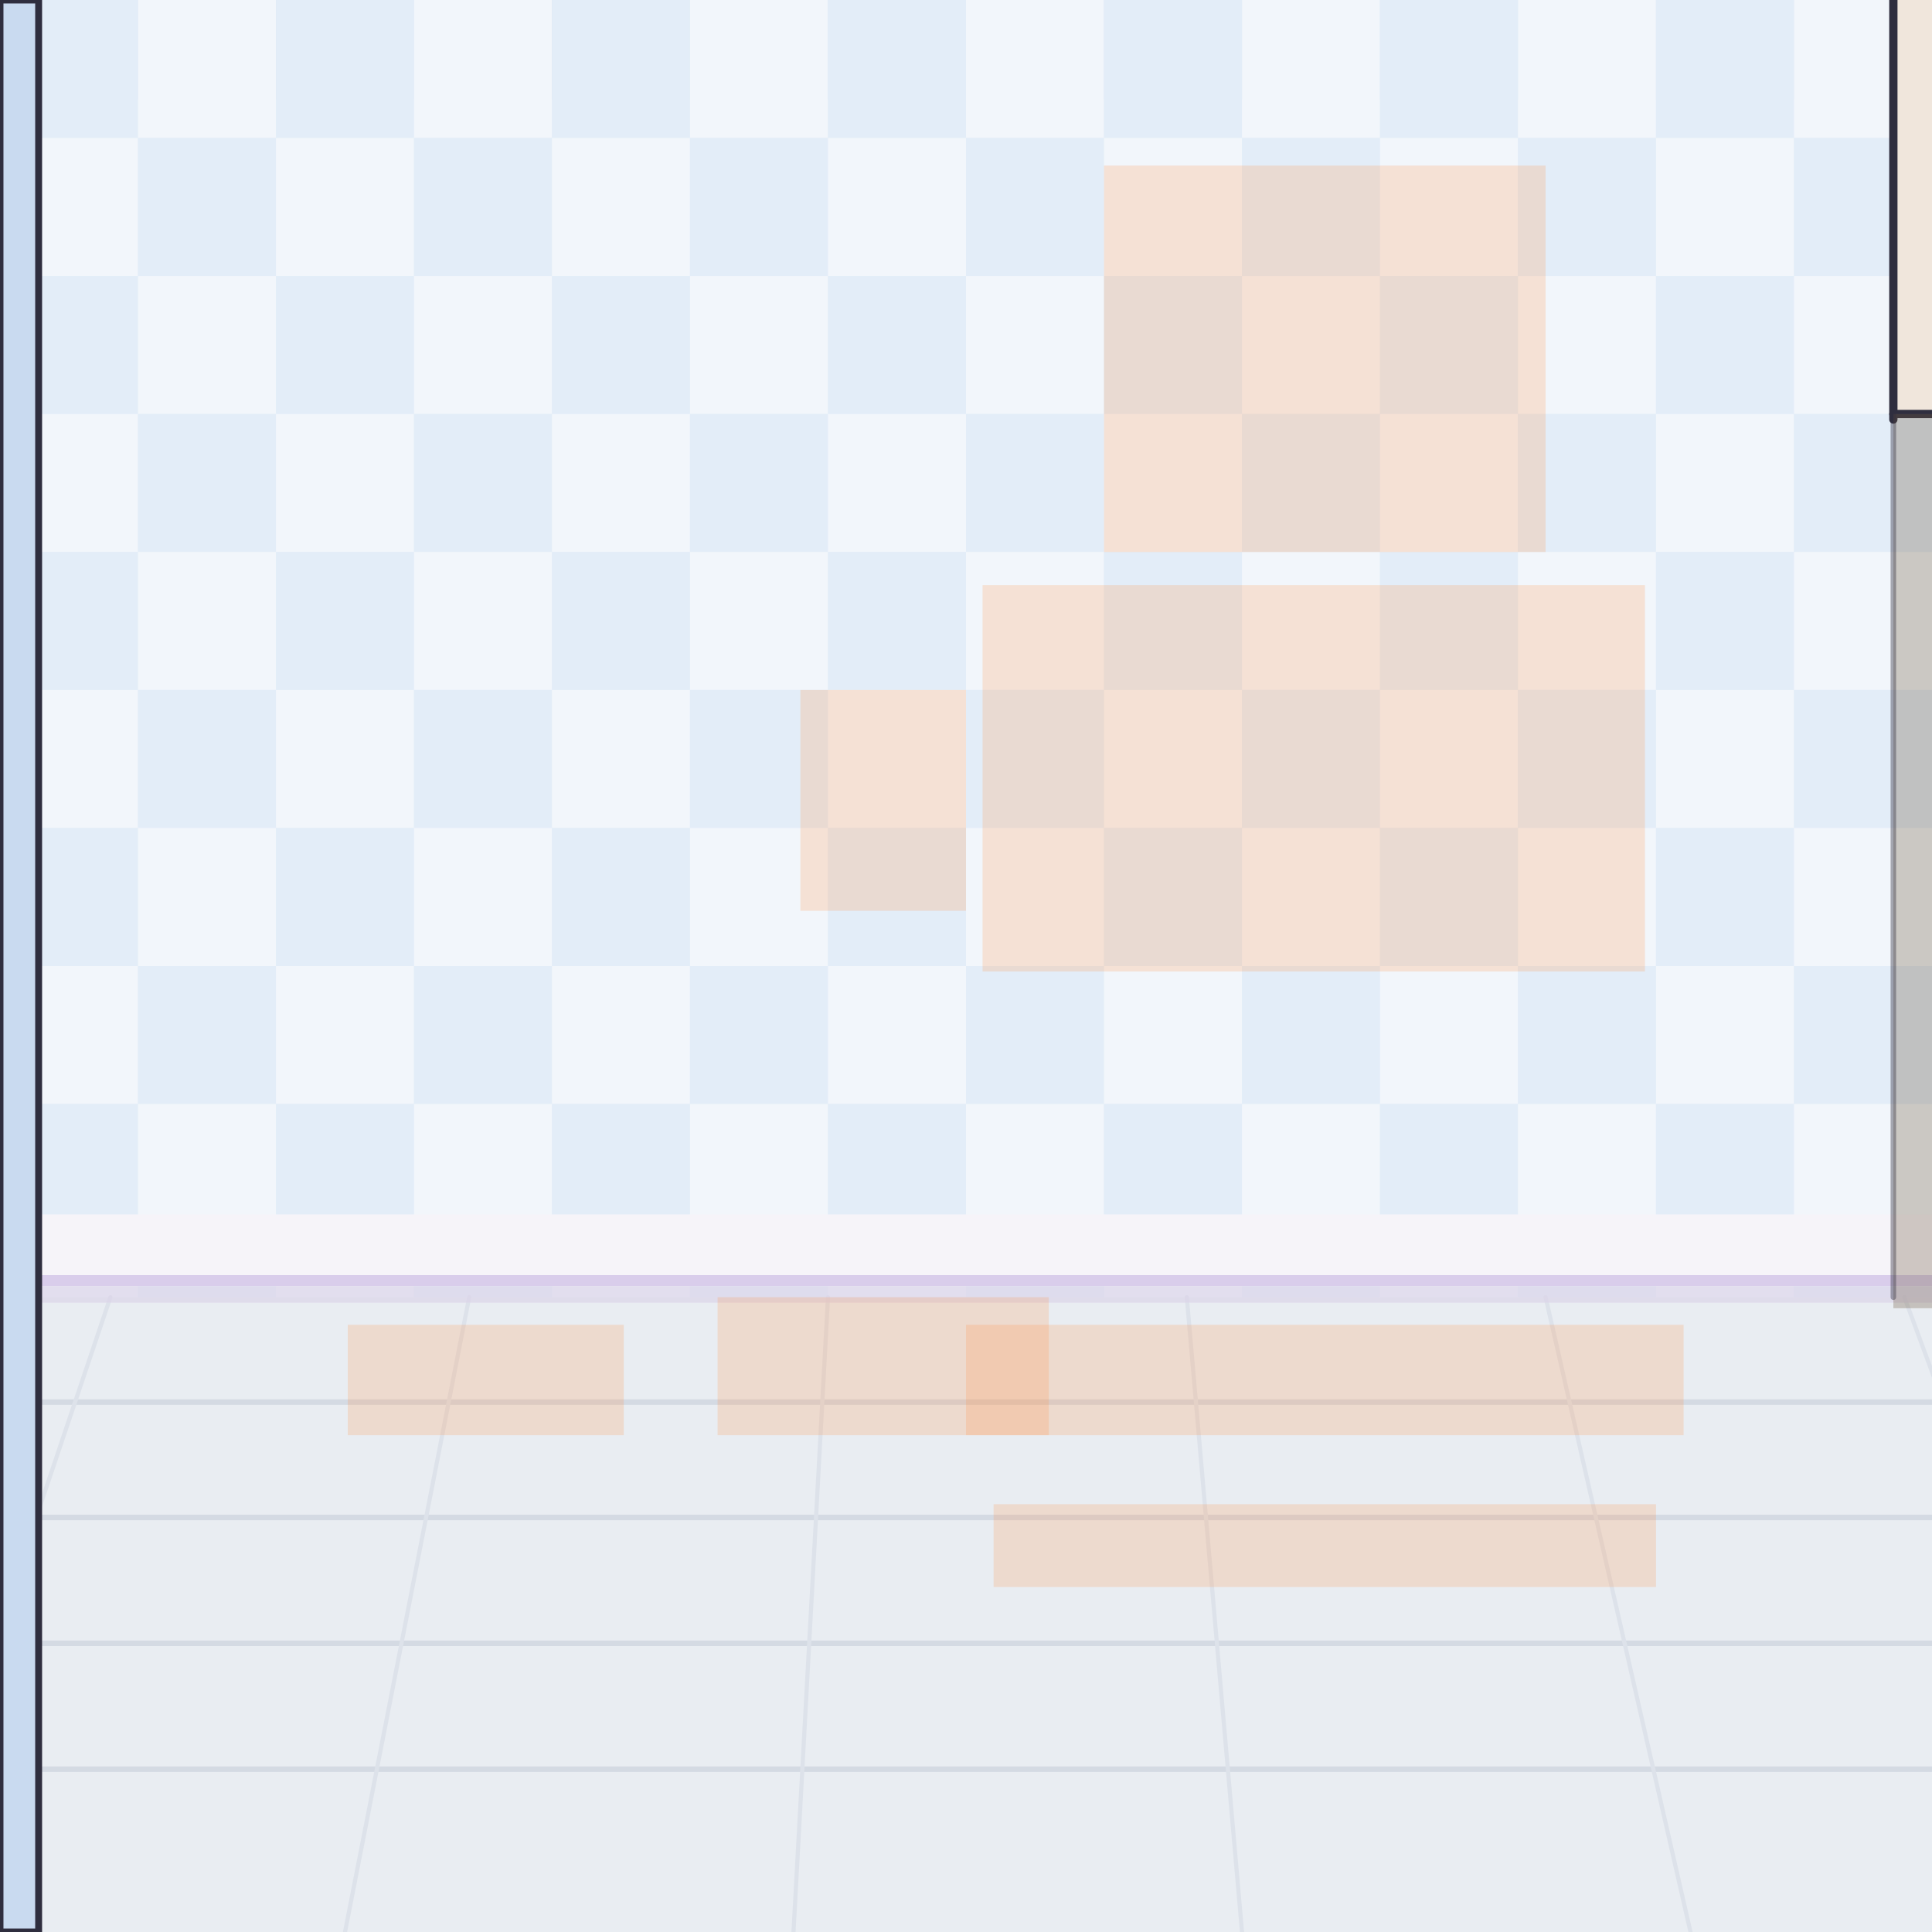
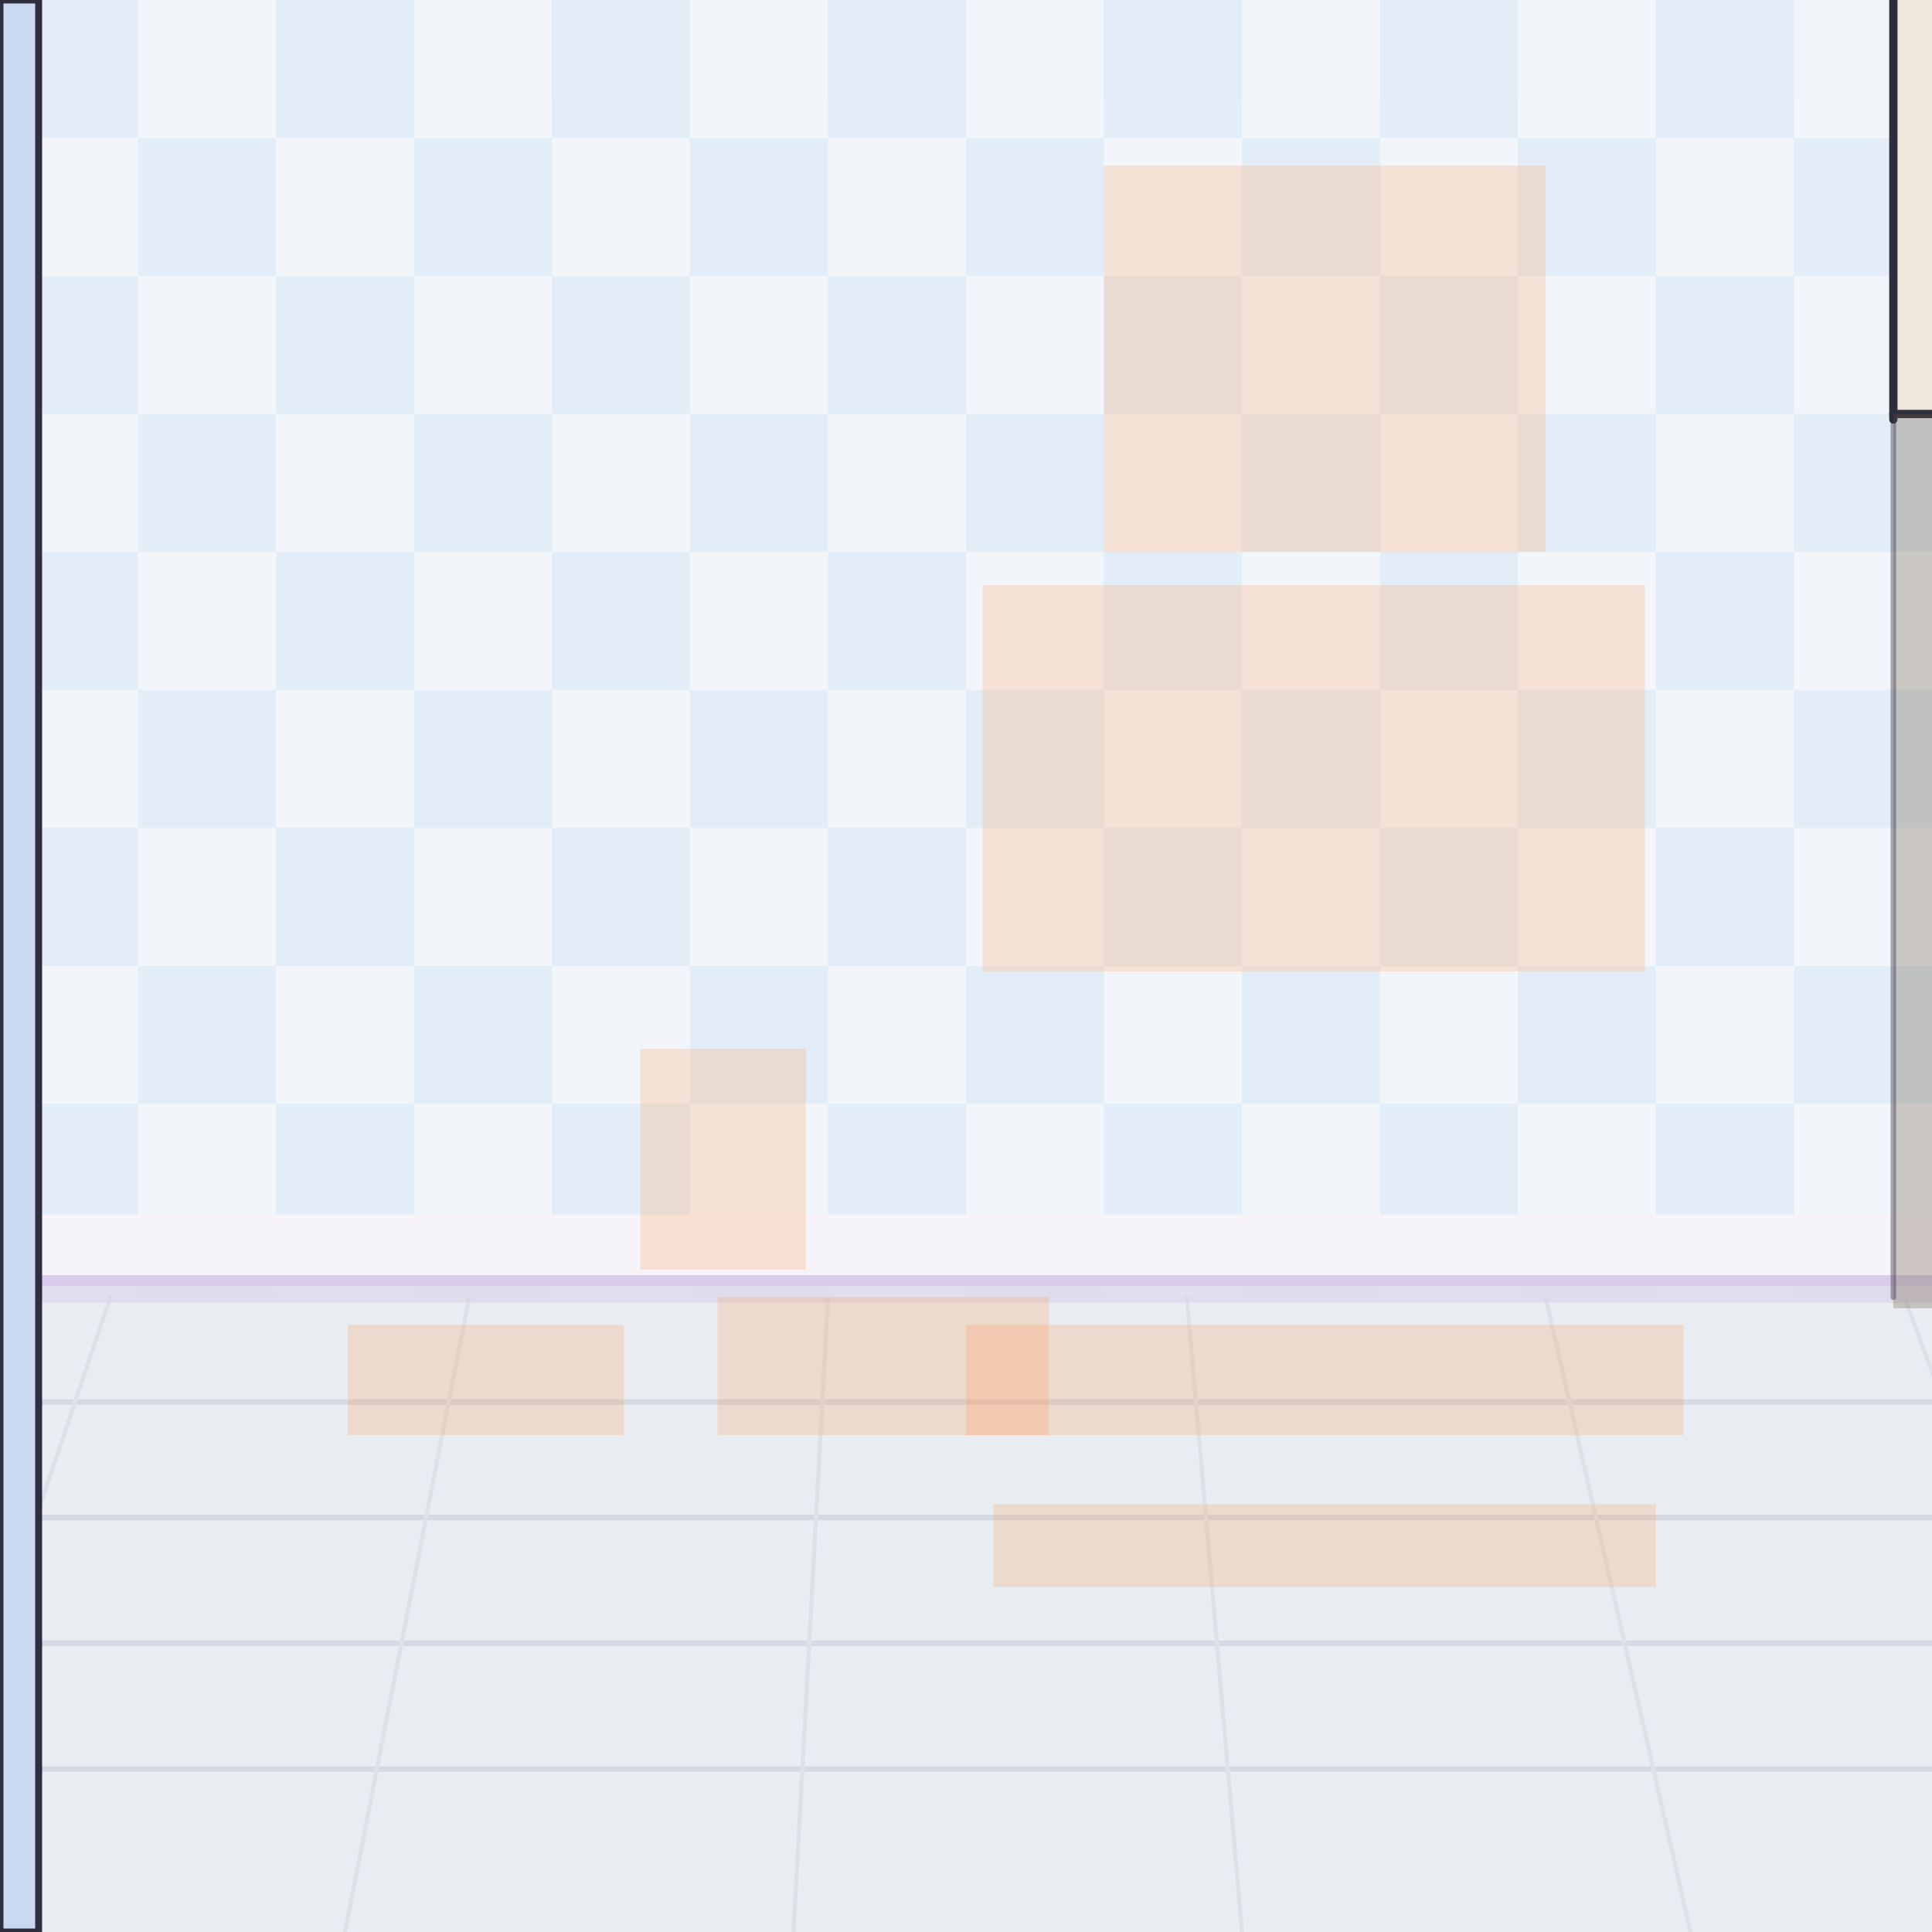
<svg xmlns="http://www.w3.org/2000/svg" viewBox="0 0 700 700" width="700" height="700">
  <g id="stěna">
    <rect x="0" y="0" width="700" height="470" fill="#E3EDF8" stroke="none" />
    <rect x="0" y="0" width="700" height="36" fill="#C9DAF0" stroke="none" opacity="0.6" />
  </g>
  <g id="kachličky">
    <rect x="0" y="0" width="50" height="50" fill="#E3EDF8" stroke="none" />
    <rect x="50" y="0" width="50" height="50" fill="#F2F6FB" stroke="none" />
    <rect x="100" y="0" width="50" height="50" fill="#E3EDF8" stroke="none" />
    <rect x="150" y="0" width="50" height="50" fill="#F2F6FB" stroke="none" />
    <rect x="200" y="0" width="50" height="50" fill="#E3EDF8" stroke="none" />
    <rect x="250" y="0" width="50" height="50" fill="#F2F6FB" stroke="none" />
    <rect x="300" y="0" width="50" height="50" fill="#E3EDF8" stroke="none" />
    <rect x="350" y="0" width="50" height="50" fill="#F2F6FB" stroke="none" />
    <rect x="400" y="0" width="50" height="50" fill="#E3EDF8" stroke="none" />
    <rect x="450" y="0" width="50" height="50" fill="#F2F6FB" stroke="none" />
    <rect x="500" y="0" width="50" height="50" fill="#E3EDF8" stroke="none" />
    <rect x="550" y="0" width="50" height="50" fill="#F2F6FB" stroke="none" />
    <rect x="600" y="0" width="50" height="50" fill="#E3EDF8" stroke="none" />
    <rect x="650" y="0" width="50" height="50" fill="#F2F6FB" stroke="none" />
    <rect x="-50" y="50" width="50" height="50" fill="#E3EDF8" stroke="none" />
    <rect x="0" y="50" width="50" height="50" fill="#F2F6FB" stroke="none" />
    <rect x="50" y="50" width="50" height="50" fill="#E3EDF8" stroke="none" />
    <rect x="100" y="50" width="50" height="50" fill="#F2F6FB" stroke="none" />
    <rect x="150" y="50" width="50" height="50" fill="#E3EDF8" stroke="none" />
    <rect x="200" y="50" width="50" height="50" fill="#F2F6FB" stroke="none" />
    <rect x="250" y="50" width="50" height="50" fill="#E3EDF8" stroke="none" />
    <rect x="300" y="50" width="50" height="50" fill="#F2F6FB" stroke="none" />
    <rect x="350" y="50" width="50" height="50" fill="#E3EDF8" stroke="none" />
    <rect x="400" y="50" width="50" height="50" fill="#F2F6FB" stroke="none" />
    <rect x="450" y="50" width="50" height="50" fill="#E3EDF8" stroke="none" />
    <rect x="500" y="50" width="50" height="50" fill="#F2F6FB" stroke="none" />
    <rect x="550" y="50" width="50" height="50" fill="#E3EDF8" stroke="none" />
    <rect x="600" y="50" width="50" height="50" fill="#F2F6FB" stroke="none" />
    <rect x="650" y="50" width="50" height="50" fill="#E3EDF8" stroke="none" />
    <rect x="0" y="100" width="50" height="50" fill="#E3EDF8" stroke="none" />
    <rect x="50" y="100" width="50" height="50" fill="#F2F6FB" stroke="none" />
    <rect x="100" y="100" width="50" height="50" fill="#E3EDF8" stroke="none" />
    <rect x="150" y="100" width="50" height="50" fill="#F2F6FB" stroke="none" />
    <rect x="200" y="100" width="50" height="50" fill="#E3EDF8" stroke="none" />
    <rect x="250" y="100" width="50" height="50" fill="#F2F6FB" stroke="none" />
    <rect x="300" y="100" width="50" height="50" fill="#E3EDF8" stroke="none" />
    <rect x="350" y="100" width="50" height="50" fill="#F2F6FB" stroke="none" />
    <rect x="400" y="100" width="50" height="50" fill="#E3EDF8" stroke="none" />
    <rect x="450" y="100" width="50" height="50" fill="#F2F6FB" stroke="none" />
    <rect x="500" y="100" width="50" height="50" fill="#E3EDF8" stroke="none" />
    <rect x="550" y="100" width="50" height="50" fill="#F2F6FB" stroke="none" />
    <rect x="600" y="100" width="50" height="50" fill="#E3EDF8" stroke="none" />
    <rect x="650" y="100" width="50" height="50" fill="#F2F6FB" stroke="none" />
    <rect x="-50" y="150" width="50" height="50" fill="#E3EDF8" stroke="none" />
    <rect x="0" y="150" width="50" height="50" fill="#F2F6FB" stroke="none" />
    <rect x="50" y="150" width="50" height="50" fill="#E3EDF8" stroke="none" />
    <rect x="100" y="150" width="50" height="50" fill="#F2F6FB" stroke="none" />
    <rect x="150" y="150" width="50" height="50" fill="#E3EDF8" stroke="none" />
    <rect x="200" y="150" width="50" height="50" fill="#F2F6FB" stroke="none" />
    <rect x="250" y="150" width="50" height="50" fill="#E3EDF8" stroke="none" />
    <rect x="300" y="150" width="50" height="50" fill="#F2F6FB" stroke="none" />
    <rect x="350" y="150" width="50" height="50" fill="#E3EDF8" stroke="none" />
    <rect x="400" y="150" width="50" height="50" fill="#F2F6FB" stroke="none" />
    <rect x="450" y="150" width="50" height="50" fill="#E3EDF8" stroke="none" />
    <rect x="500" y="150" width="50" height="50" fill="#F2F6FB" stroke="none" />
    <rect x="550" y="150" width="50" height="50" fill="#E3EDF8" stroke="none" />
    <rect x="600" y="150" width="50" height="50" fill="#F2F6FB" stroke="none" />
    <rect x="650" y="150" width="50" height="50" fill="#E3EDF8" stroke="none" />
    <rect x="0" y="200" width="50" height="50" fill="#E3EDF8" stroke="none" />
    <rect x="50" y="200" width="50" height="50" fill="#F2F6FB" stroke="none" />
    <rect x="100" y="200" width="50" height="50" fill="#E3EDF8" stroke="none" />
    <rect x="150" y="200" width="50" height="50" fill="#F2F6FB" stroke="none" />
    <rect x="200" y="200" width="50" height="50" fill="#E3EDF8" stroke="none" />
    <rect x="250" y="200" width="50" height="50" fill="#F2F6FB" stroke="none" />
    <rect x="300" y="200" width="50" height="50" fill="#E3EDF8" stroke="none" />
    <rect x="350" y="200" width="50" height="50" fill="#F2F6FB" stroke="none" />
    <rect x="400" y="200" width="50" height="50" fill="#E3EDF8" stroke="none" />
    <rect x="450" y="200" width="50" height="50" fill="#F2F6FB" stroke="none" />
    <rect x="500" y="200" width="50" height="50" fill="#E3EDF8" stroke="none" />
    <rect x="550" y="200" width="50" height="50" fill="#F2F6FB" stroke="none" />
    <rect x="600" y="200" width="50" height="50" fill="#E3EDF8" stroke="none" />
    <rect x="650" y="200" width="50" height="50" fill="#F2F6FB" stroke="none" />
    <rect x="-50" y="250" width="50" height="50" fill="#E3EDF8" stroke="none" />
    <rect x="0" y="250" width="50" height="50" fill="#F2F6FB" stroke="none" />
    <rect x="50" y="250" width="50" height="50" fill="#E3EDF8" stroke="none" />
    <rect x="100" y="250" width="50" height="50" fill="#F2F6FB" stroke="none" />
    <rect x="150" y="250" width="50" height="50" fill="#E3EDF8" stroke="none" />
    <rect x="200" y="250" width="50" height="50" fill="#F2F6FB" stroke="none" />
    <rect x="250" y="250" width="50" height="50" fill="#E3EDF8" stroke="none" />
    <rect x="300" y="250" width="50" height="50" fill="#F2F6FB" stroke="none" />
    <rect x="350" y="250" width="50" height="50" fill="#E3EDF8" stroke="none" />
    <rect x="400" y="250" width="50" height="50" fill="#F2F6FB" stroke="none" />
    <rect x="450" y="250" width="50" height="50" fill="#E3EDF8" stroke="none" />
    <rect x="500" y="250" width="50" height="50" fill="#F2F6FB" stroke="none" />
    <rect x="550" y="250" width="50" height="50" fill="#E3EDF8" stroke="none" />
    <rect x="600" y="250" width="50" height="50" fill="#F2F6FB" stroke="none" />
    <rect x="650" y="250" width="50" height="50" fill="#E3EDF8" stroke="none" />
    <rect x="0" y="300" width="50" height="50" fill="#E3EDF8" stroke="none" />
    <rect x="50" y="300" width="50" height="50" fill="#F2F6FB" stroke="none" />
    <rect x="100" y="300" width="50" height="50" fill="#E3EDF8" stroke="none" />
    <rect x="150" y="300" width="50" height="50" fill="#F2F6FB" stroke="none" />
    <rect x="200" y="300" width="50" height="50" fill="#E3EDF8" stroke="none" />
    <rect x="250" y="300" width="50" height="50" fill="#F2F6FB" stroke="none" />
    <rect x="300" y="300" width="50" height="50" fill="#E3EDF8" stroke="none" />
    <rect x="350" y="300" width="50" height="50" fill="#F2F6FB" stroke="none" />
    <rect x="400" y="300" width="50" height="50" fill="#E3EDF8" stroke="none" />
    <rect x="450" y="300" width="50" height="50" fill="#F2F6FB" stroke="none" />
    <rect x="500" y="300" width="50" height="50" fill="#E3EDF8" stroke="none" />
    <rect x="550" y="300" width="50" height="50" fill="#F2F6FB" stroke="none" />
    <rect x="600" y="300" width="50" height="50" fill="#E3EDF8" stroke="none" />
    <rect x="650" y="300" width="50" height="50" fill="#F2F6FB" stroke="none" />
    <rect x="-50" y="350" width="50" height="50" fill="#E3EDF8" stroke="none" />
    <rect x="0" y="350" width="50" height="50" fill="#F2F6FB" stroke="none" />
    <rect x="50" y="350" width="50" height="50" fill="#E3EDF8" stroke="none" />
    <rect x="100" y="350" width="50" height="50" fill="#F2F6FB" stroke="none" />
    <rect x="150" y="350" width="50" height="50" fill="#E3EDF8" stroke="none" />
    <rect x="200" y="350" width="50" height="50" fill="#F2F6FB" stroke="none" />
    <rect x="250" y="350" width="50" height="50" fill="#E3EDF8" stroke="none" />
    <rect x="300" y="350" width="50" height="50" fill="#F2F6FB" stroke="none" />
    <rect x="350" y="350" width="50" height="50" fill="#E3EDF8" stroke="none" />
    <rect x="400" y="350" width="50" height="50" fill="#F2F6FB" stroke="none" />
    <rect x="450" y="350" width="50" height="50" fill="#E3EDF8" stroke="none" />
    <rect x="500" y="350" width="50" height="50" fill="#F2F6FB" stroke="none" />
    <rect x="550" y="350" width="50" height="50" fill="#E3EDF8" stroke="none" />
    <rect x="600" y="350" width="50" height="50" fill="#F2F6FB" stroke="none" />
    <rect x="650" y="350" width="50" height="50" fill="#E3EDF8" stroke="none" />
    <rect x="0" y="400" width="50" height="50" fill="#E3EDF8" stroke="none" />
    <rect x="50" y="400" width="50" height="50" fill="#F2F6FB" stroke="none" />
    <rect x="100" y="400" width="50" height="50" fill="#E3EDF8" stroke="none" />
    <rect x="150" y="400" width="50" height="50" fill="#F2F6FB" stroke="none" />
    <rect x="200" y="400" width="50" height="50" fill="#E3EDF8" stroke="none" />
    <rect x="250" y="400" width="50" height="50" fill="#F2F6FB" stroke="none" />
    <rect x="300" y="400" width="50" height="50" fill="#E3EDF8" stroke="none" />
    <rect x="350" y="400" width="50" height="50" fill="#F2F6FB" stroke="none" />
    <rect x="400" y="400" width="50" height="50" fill="#E3EDF8" stroke="none" />
    <rect x="450" y="400" width="50" height="50" fill="#F2F6FB" stroke="none" />
    <rect x="500" y="400" width="50" height="50" fill="#E3EDF8" stroke="none" />
    <rect x="550" y="400" width="50" height="50" fill="#F2F6FB" stroke="none" />
    <rect x="600" y="400" width="50" height="50" fill="#E3EDF8" stroke="none" />
    <rect x="650" y="400" width="50" height="50" fill="#F2F6FB" stroke="none" />
    <rect x="-50" y="450" width="50" height="20" fill="#E3EDF8" stroke="none" />
    <rect x="0" y="450" width="50" height="20" fill="#F2F6FB" stroke="none" />
    <rect x="50" y="450" width="50" height="20" fill="#E3EDF8" stroke="none" />
    <rect x="100" y="450" width="50" height="20" fill="#F2F6FB" stroke="none" />
    <rect x="150" y="450" width="50" height="20" fill="#E3EDF8" stroke="none" />
    <rect x="200" y="450" width="50" height="20" fill="#F2F6FB" stroke="none" />
    <rect x="250" y="450" width="50" height="20" fill="#E3EDF8" stroke="none" />
    <rect x="300" y="450" width="50" height="20" fill="#F2F6FB" stroke="none" />
    <rect x="350" y="450" width="50" height="20" fill="#E3EDF8" stroke="none" />
    <rect x="400" y="450" width="50" height="20" fill="#F2F6FB" stroke="none" />
    <rect x="450" y="450" width="50" height="20" fill="#E3EDF8" stroke="none" />
    <rect x="500" y="450" width="50" height="20" fill="#F2F6FB" stroke="none" />
    <rect x="550" y="450" width="50" height="20" fill="#E3EDF8" stroke="none" />
    <rect x="600" y="450" width="50" height="20" fill="#F2F6FB" stroke="none" />
    <rect x="650" y="450" width="50" height="20" fill="#E3EDF8" stroke="none" />
  </g>
  <g id="podlaha">
    <rect x="0" y="470" width="700" height="230" fill="#E9EDF2" stroke="none" />
    <path d="M 0 508 L 700 508" stroke="#D4DAE3" stroke-width="2" stroke-linejoin="round" stroke-linecap="round" />
    <path d="M 0 549.8 L 700 549.8" stroke="#D4DAE3" stroke-width="2" stroke-linejoin="round" stroke-linecap="round" />
    <path d="M 0 595.4 L 700 595.4" stroke="#D4DAE3" stroke-width="2" stroke-linejoin="round" stroke-linecap="round" />
    <path d="M 0 641 L 700 641" stroke="#D4DAE3" stroke-width="2" stroke-linejoin="round" stroke-linecap="round" />
    <path d="M 40 470 L -37.5 700" stroke="#DDE2EA" stroke-width="1.5" stroke-linejoin="round" stroke-linecap="round" />
    <path d="M 170 470 L 125 700" stroke="#DDE2EA" stroke-width="1.5" stroke-linejoin="round" stroke-linecap="round" />
    <path d="M 300 470 L 287.5 700" stroke="#DDE2EA" stroke-width="1.5" stroke-linejoin="round" stroke-linecap="round" />
    <path d="M 430 470 L 450 700" stroke="#DDE2EA" stroke-width="1.5" stroke-linejoin="round" stroke-linecap="round" />
    <path d="M 560 470 L 612.5 700" stroke="#DDE2EA" stroke-width="1.5" stroke-linejoin="round" stroke-linecap="round" />
    <path d="M 690 470 L 775 700" stroke="#DDE2EA" stroke-width="1.5" stroke-linejoin="round" stroke-linecap="round" />
    <path d="M 820 470 L 937.5 700" stroke="#DDE2EA" stroke-width="1.5" stroke-linejoin="round" stroke-linecap="round" />
  </g>
  <g id="lišta">
    <rect x="0" y="440" width="700" height="26" fill="#F6F4F9" stroke="none" />
    <rect x="0" y="462" width="700" height="4" fill="#D9CDEB" stroke="none" />
    <rect x="0" y="466" width="700" height="6" fill="#DCD4E8" stroke="none" opacity="0.7" />
  </g>
  <g id="zeď levá">
    <rect x="0" y="0" width="14" height="700" fill="#C9DAF0" stroke="#2F2E3F" stroke-width="2.5" stroke-linejoin="round" stroke-linecap="round" />
  </g>
  <g id="průchod pravý">
    <rect x="686" y="0" width="14" height="150" fill="#F0E6DC" stroke="none" />
    <path d="M 686 0 L 686 152" stroke="#2F2E3F" stroke-width="3" stroke-linejoin="round" stroke-linecap="round" />
    <path d="M 686 150 L 700 150" stroke="#2F2E3F" stroke-width="3" stroke-linejoin="round" stroke-linecap="round" />
    <rect x="686" y="150" width="14" height="324" fill="#6F5A41" stroke="none" opacity="0.3" />
    <path d="M 686 150 L 686 470" stroke="#2F2E3F" stroke-width="2" stroke-linejoin="round" stroke-linecap="round" opacity="0.4" />
  </g>
  <rect id="@slot vana" x="350" y="480" width="260" height="40" fill="#FF8C3D" opacity="0.2" />
  <rect id="@slot umyvadlo" x="260" y="470" width="120" height="50" fill="#FF8C3D" opacity="0.2" />
  <rect id="@slot pračka" x="126" y="480" width="100" height="40" fill="#FF8C3D" opacity="0.2" />
-   <rect id="@slot papír" x="290" y="250" width="60" height="80" fill="#FF8C3D" opacity="0.2" />
+   <rect id="@slot papír" x="232" y="380" width="60" height="80" fill="#FF8C3D" opacity="0.2" />
  <rect id="@slot rohož" x="360" y="545" width="240" height="30" fill="#FF8C3D" opacity="0.2" />
  <rect id="@slot police" x="356" y="212" width="240" height="140" fill="#FF8C3D" opacity="0.2" />
  <rect id="@slot okno" x="400" y="60" width="160" height="140" fill="#FF8C3D" opacity="0.2" />
</svg>
